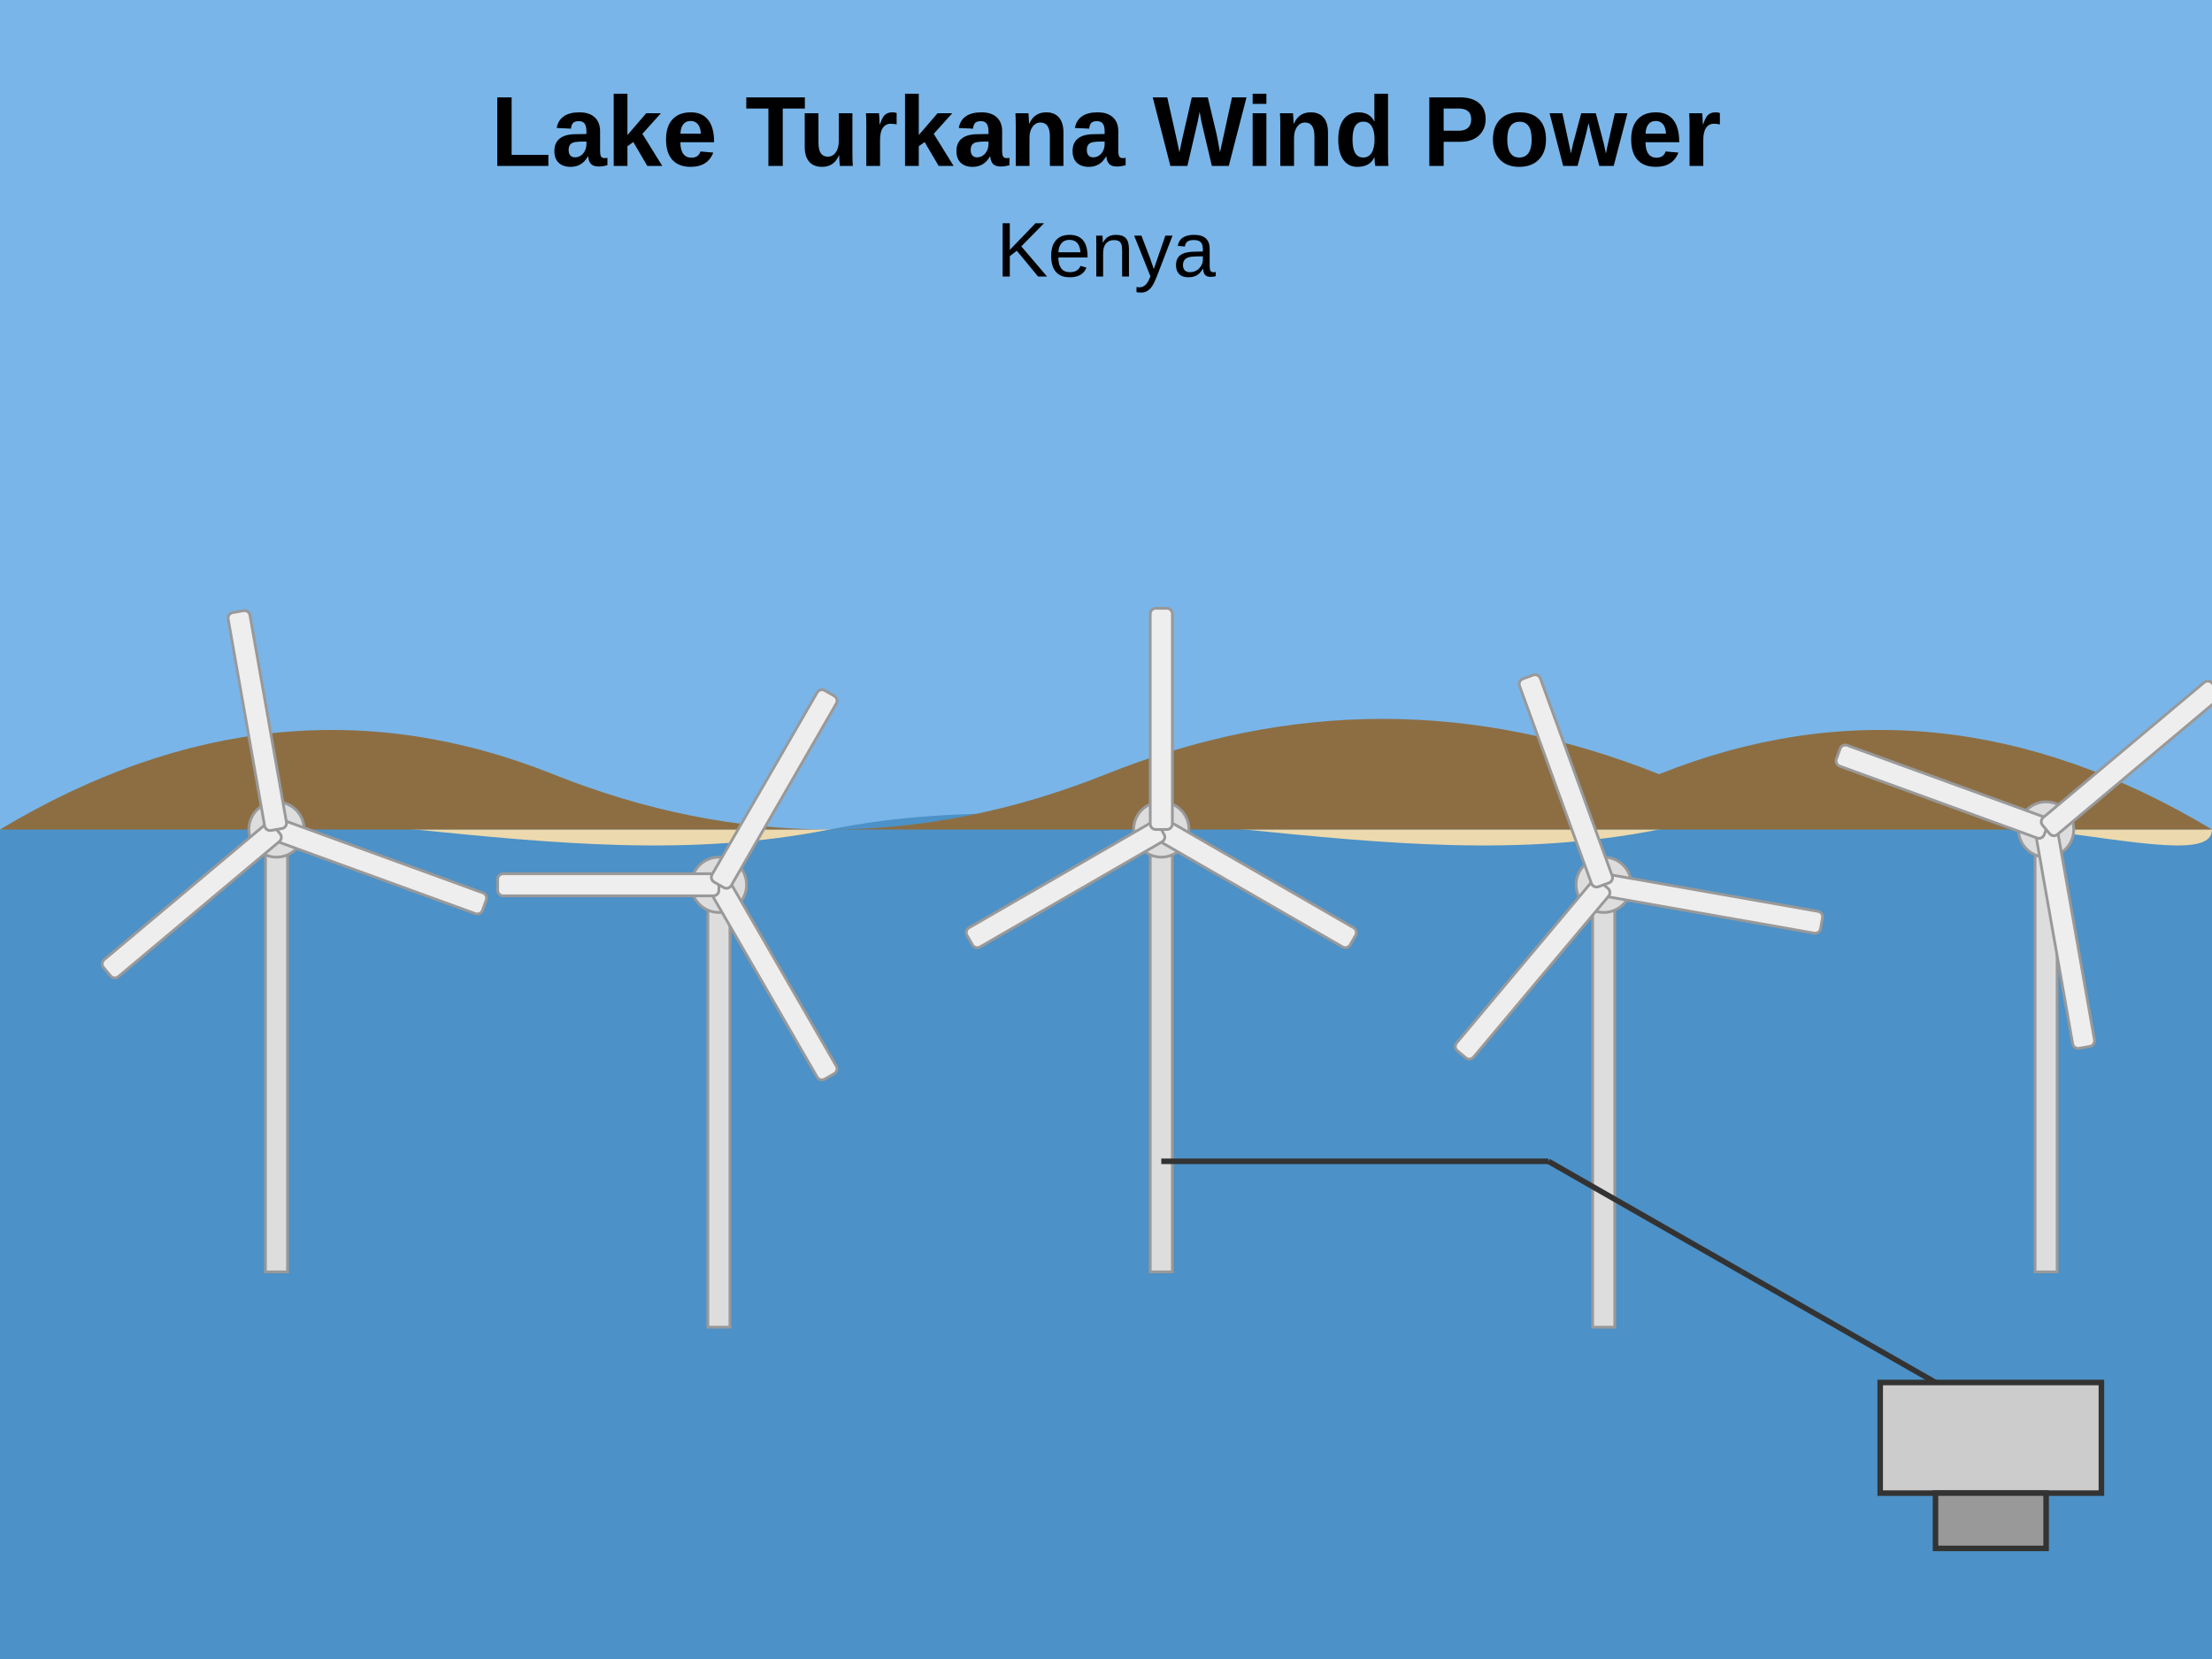
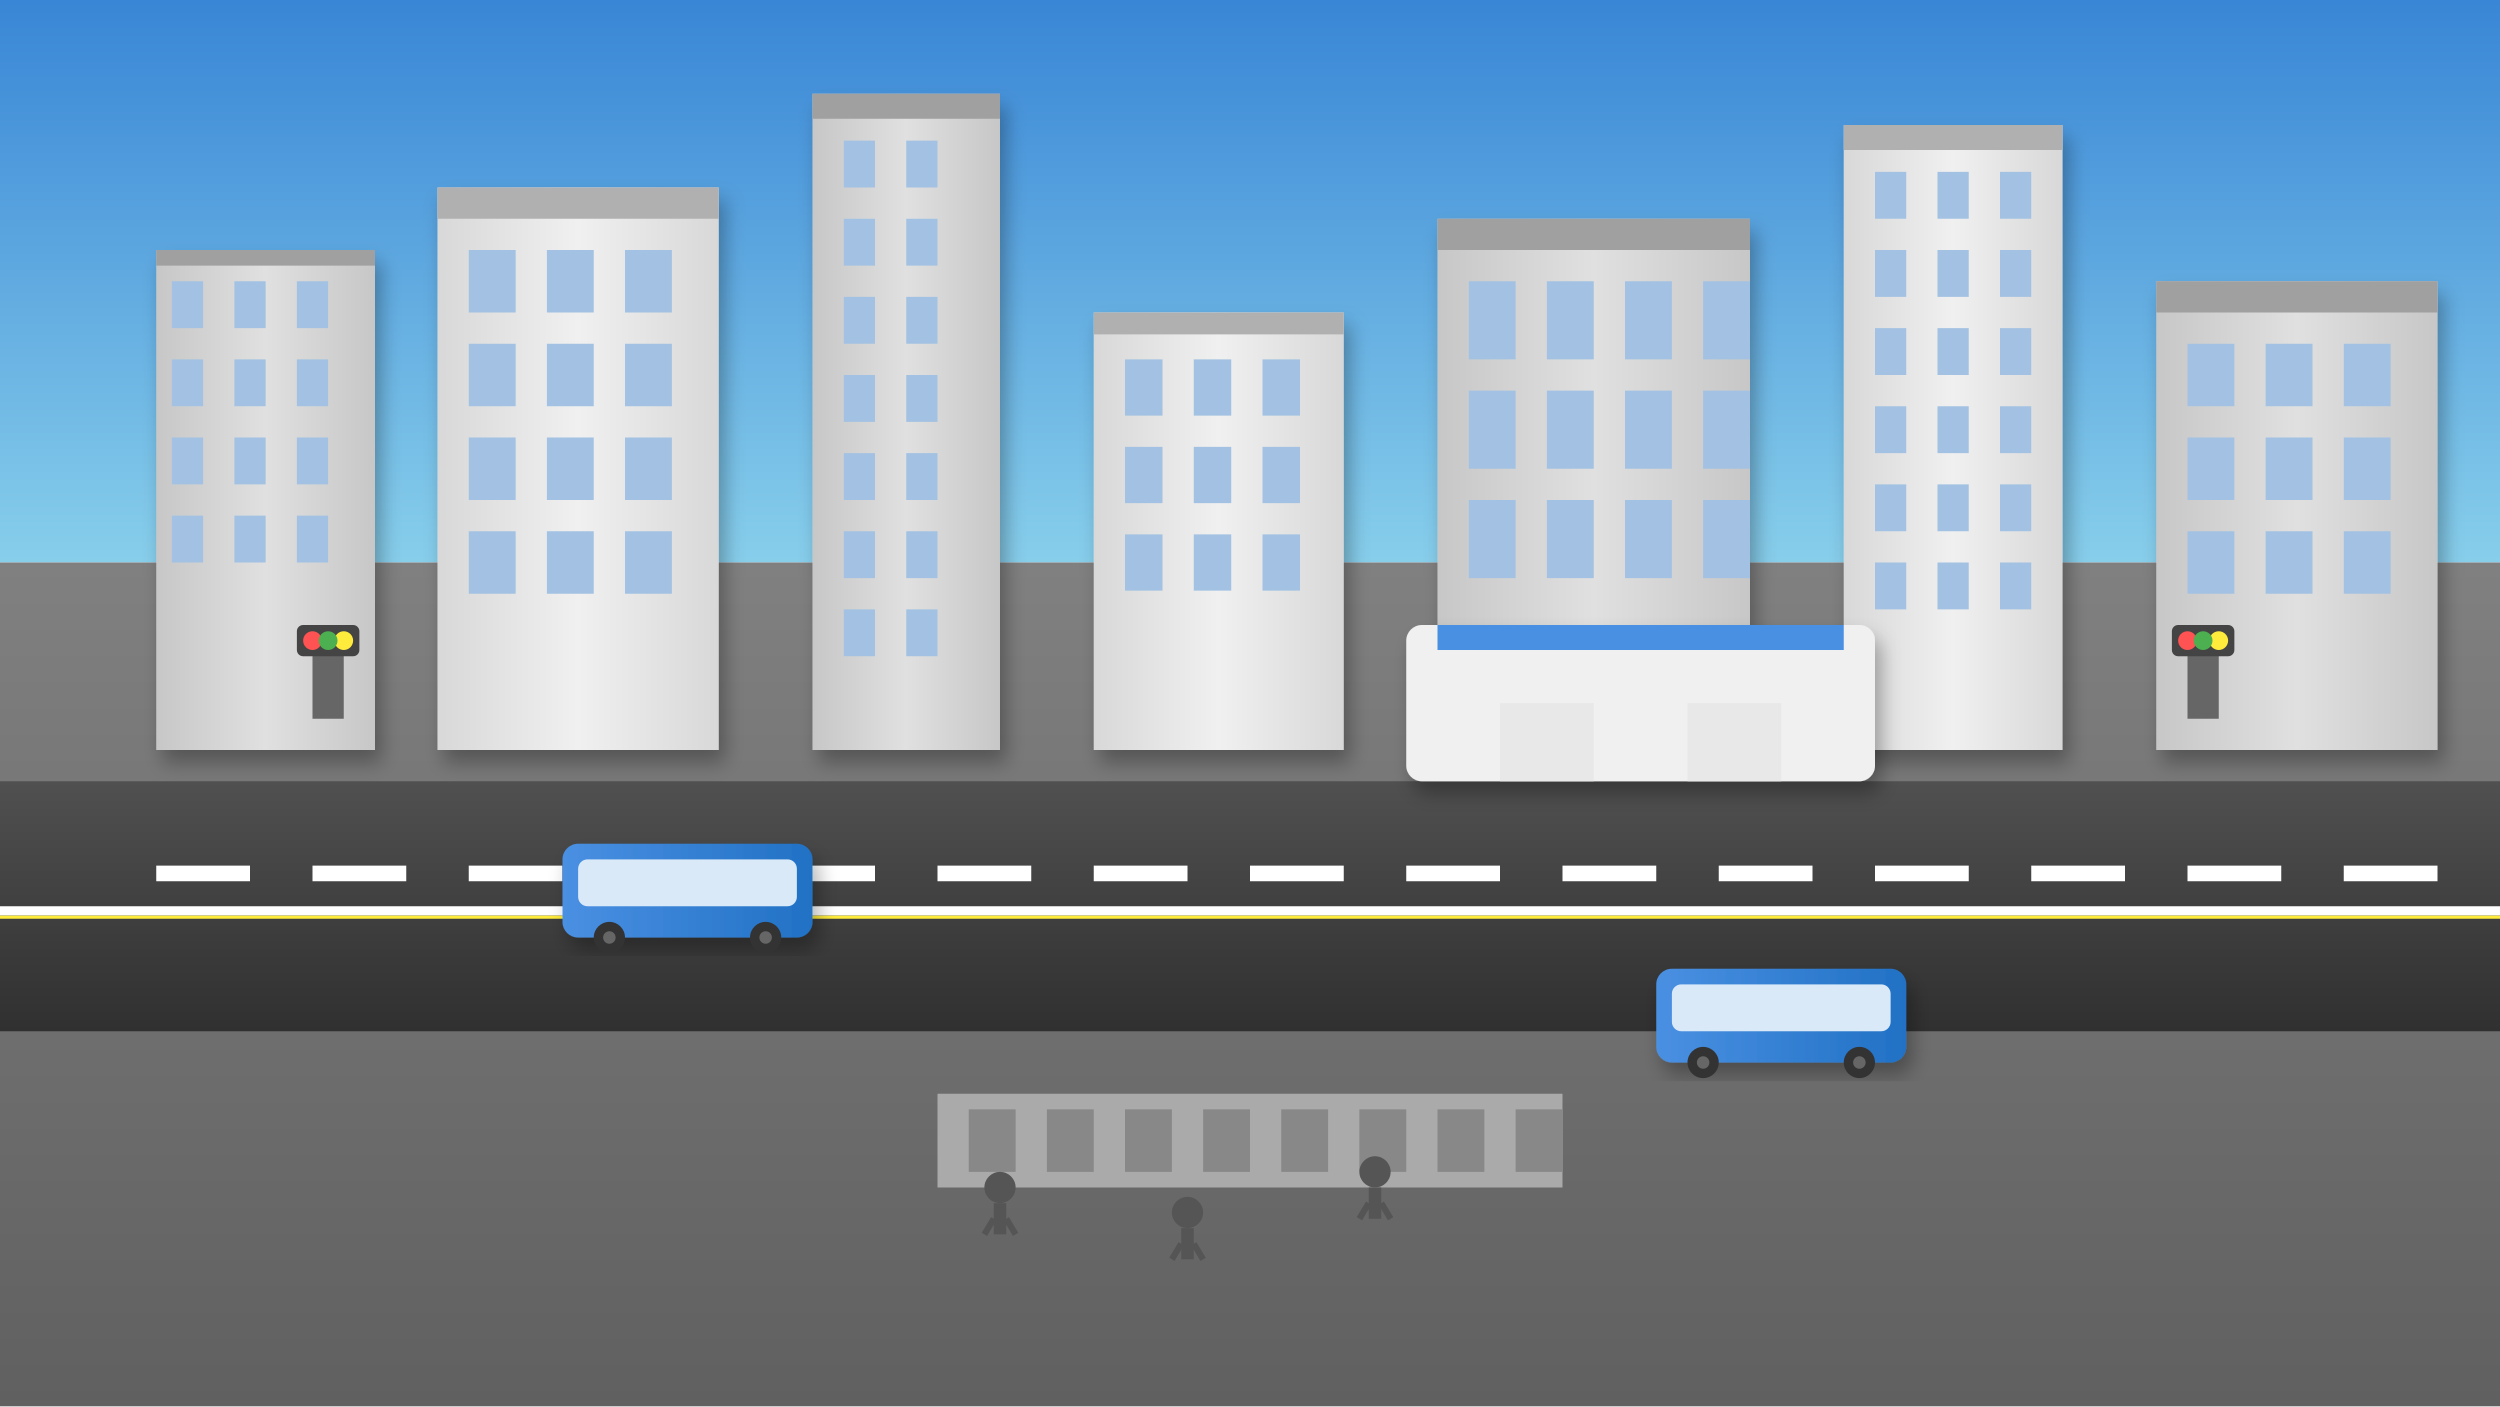
- <svg xmlns="http://www.w3.org/2000/svg" width="400" height="300" viewBox="0 0 400 300">
-   <rect width="400" height="300" fill="#ecd9ad" />
-   <rect width="400" height="150" fill="#79b5e8" />
-   <path d="M0,150 C50,140 100,160 150,150 C200,140 250,160 300,150 C350,140 400,160 400,150 V300 H0 Z" fill="#4c91c7" />
-   <path d="M0,150 Q50,120 100,140 Q150,160 200,140 Q250,120 300,140 Q350,120 400,150 V150 H0 Z" fill="#8d6e43" />
-   <g transform="translate(50, 150)">
-     <rect x="-2" y="0" width="4" height="80" fill="#ddd" stroke="#999" stroke-width="0.5" />
-     <circle cx="0" cy="0" r="5" fill="#ddd" stroke="#999" stroke-width="0.5" />
-     <g transform="rotate(20)">
-       <rect x="0" y="-2" width="40" height="4" fill="#eee" stroke="#999" stroke-width="0.5" rx="1" />
-     </g>
-     <g transform="rotate(140)">
-       <rect x="0" y="-2" width="40" height="4" fill="#eee" stroke="#999" stroke-width="0.5" rx="1" />
-     </g>
-     <g transform="rotate(260)">
-       <rect x="0" y="-2" width="40" height="4" fill="#eee" stroke="#999" stroke-width="0.5" rx="1" />
-     </g>
-   </g>
-   <g transform="translate(130, 160)">
-     <rect x="-2" y="0" width="4" height="80" fill="#ddd" stroke="#999" stroke-width="0.5" />
-     <circle cx="0" cy="0" r="5" fill="#ddd" stroke="#999" stroke-width="0.5" />
-     <g transform="rotate(60)">
-       <rect x="0" y="-2" width="40" height="4" fill="#eee" stroke="#999" stroke-width="0.5" rx="1" />
-     </g>
-     <g transform="rotate(180)">
-       <rect x="0" y="-2" width="40" height="4" fill="#eee" stroke="#999" stroke-width="0.5" rx="1" />
-     </g>
-     <g transform="rotate(300)">
-       <rect x="0" y="-2" width="40" height="4" fill="#eee" stroke="#999" stroke-width="0.5" rx="1" />
-     </g>
-   </g>
-   <g transform="translate(210, 150)">
-     <rect x="-2" y="0" width="4" height="80" fill="#ddd" stroke="#999" stroke-width="0.5" />
-     <circle cx="0" cy="0" r="5" fill="#ddd" stroke="#999" stroke-width="0.5" />
-     <g transform="rotate(30)">
-       <rect x="0" y="-2" width="40" height="4" fill="#eee" stroke="#999" stroke-width="0.5" rx="1" />
-     </g>
-     <g transform="rotate(150)">
-       <rect x="0" y="-2" width="40" height="4" fill="#eee" stroke="#999" stroke-width="0.5" rx="1" />
-     </g>
-     <g transform="rotate(270)">
-       <rect x="0" y="-2" width="40" height="4" fill="#eee" stroke="#999" stroke-width="0.5" rx="1" />
-     </g>
-   </g>
-   <g transform="translate(290, 160)">
-     <rect x="-2" y="0" width="4" height="80" fill="#ddd" stroke="#999" stroke-width="0.5" />
-     <circle cx="0" cy="0" r="5" fill="#ddd" stroke="#999" stroke-width="0.5" />
-     <g transform="rotate(10)">
-       <rect x="0" y="-2" width="40" height="4" fill="#eee" stroke="#999" stroke-width="0.5" rx="1" />
-     </g>
-     <g transform="rotate(130)">
-       <rect x="0" y="-2" width="40" height="4" fill="#eee" stroke="#999" stroke-width="0.5" rx="1" />
-     </g>
-     <g transform="rotate(250)">
-       <rect x="0" y="-2" width="40" height="4" fill="#eee" stroke="#999" stroke-width="0.5" rx="1" />
-     </g>
-   </g>
-   <g transform="translate(370, 150)">
-     <rect x="-2" y="0" width="4" height="80" fill="#ddd" stroke="#999" stroke-width="0.5" />
-     <circle cx="0" cy="0" r="5" fill="#ddd" stroke="#999" stroke-width="0.5" />
-     <g transform="rotate(80)">
-       <rect x="0" y="-2" width="40" height="4" fill="#eee" stroke="#999" stroke-width="0.5" rx="1" />
-     </g>
-     <g transform="rotate(200)">
-       <rect x="0" y="-2" width="40" height="4" fill="#eee" stroke="#999" stroke-width="0.5" rx="1" />
-     </g>
-     <g transform="rotate(320)">
-       <rect x="0" y="-2" width="40" height="4" fill="#eee" stroke="#999" stroke-width="0.5" rx="1" />
-     </g>
-   </g>
-   <rect x="340" y="250" width="40" height="20" fill="#ccc" stroke="#333" stroke-width="1" />
-   <rect x="350" y="270" width="20" height="10" fill="#999" stroke="#333" stroke-width="1" />
-   <line x1="350" y1="250" x2="315" y2="230" stroke="#333" stroke-width="1" />
-   <line x1="315" y1="230" x2="280" y2="210" stroke="#333" stroke-width="1" />
-   <line x1="280" y1="210" x2="210" y2="210" stroke="#333" stroke-width="1" />
-   <text x="200" y="30" font-family="Arial" font-size="18" font-weight="bold" text-anchor="middle" fill="#000">
-     Lake Turkana Wind Power
-   </text>
-   <text x="200" y="50" font-family="Arial" font-size="14" text-anchor="middle" fill="#000">
-     Kenya
-   </text>
+ <svg xmlns="http://www.w3.org/2000/svg" width="800" height="450" viewBox="0 0 800 450">
+   <defs>
+     <linearGradient id="skyGradient" x1="0%" y1="0%" x2="0%" y2="100%">
+       <stop offset="0%" style="stop-color:#3986d6;stop-opacity:1" />
+       <stop offset="100%" style="stop-color:#87ceeb;stop-opacity:1" />
+     </linearGradient>
+     <linearGradient id="groundGradient" x1="0%" y1="0%" x2="0%" y2="100%">
+       <stop offset="0%" style="stop-color:#808080;stop-opacity:1" />
+       <stop offset="100%" style="stop-color:#606060;stop-opacity:1" />
+     </linearGradient>
+     <linearGradient id="buildingGradient1" x1="0%" y1="0%" x2="100%" y2="0%">
+       <stop offset="0%" style="stop-color:#c7c7c7;stop-opacity:1" />
+       <stop offset="50%" style="stop-color:#e0e0e0;stop-opacity:1" />
+       <stop offset="100%" style="stop-color:#c7c7c7;stop-opacity:1" />
+     </linearGradient>
+     <linearGradient id="buildingGradient2" x1="0%" y1="0%" x2="100%" y2="0%">
+       <stop offset="0%" style="stop-color:#d8d8d8;stop-opacity:1" />
+       <stop offset="50%" style="stop-color:#f0f0f0;stop-opacity:1" />
+       <stop offset="100%" style="stop-color:#d8d8d8;stop-opacity:1" />
+     </linearGradient>
+     <linearGradient id="roadGradient" x1="0%" y1="0%" x2="0%" y2="100%">
+       <stop offset="0%" style="stop-color:#505050;stop-opacity:1" />
+       <stop offset="100%" style="stop-color:#303030;stop-opacity:1" />
+     </linearGradient>
+     <linearGradient id="busGradient" x1="0%" y1="0%" x2="100%" y2="0%">
+       <stop offset="0%" style="stop-color:#4a90e2;stop-opacity:1" />
+       <stop offset="100%" style="stop-color:#2171c5;stop-opacity:1" />
+     </linearGradient>
+     <filter id="shadow" x="-20%" y="-20%" width="140%" height="140%">
+       <feGaussianBlur in="SourceAlpha" stdDeviation="3" />
+       <feOffset dx="2" dy="4" result="offsetblur" />
+       <feComponentTransfer>
+         <feFuncA type="linear" slope="0.3" />
+       </feComponentTransfer>
+       <feMerge>
+         <feMergeNode />
+         <feMergeNode in="SourceGraphic" />
+       </feMerge>
+     </filter>
+   </defs>
+   <rect width="800" height="180" fill="url(#skyGradient)" />
+   <rect y="180" width="800" height="270" fill="url(#groundGradient)" />
+   <rect x="50" y="80" width="70" height="160" fill="url(#buildingGradient1)" filter="url(#shadow)" />
+   <rect x="55" y="90" width="10" height="15" fill="#a3c2e3" />
+   <rect x="75" y="90" width="10" height="15" fill="#a3c2e3" />
+   <rect x="95" y="90" width="10" height="15" fill="#a3c2e3" />
+   <rect x="55" y="115" width="10" height="15" fill="#a3c2e3" />
+   <rect x="75" y="115" width="10" height="15" fill="#a3c2e3" />
+   <rect x="95" y="115" width="10" height="15" fill="#a3c2e3" />
+   <rect x="55" y="140" width="10" height="15" fill="#a3c2e3" />
+   <rect x="75" y="140" width="10" height="15" fill="#a3c2e3" />
+   <rect x="95" y="140" width="10" height="15" fill="#a3c2e3" />
+   <rect x="55" y="165" width="10" height="15" fill="#a3c2e3" />
+   <rect x="75" y="165" width="10" height="15" fill="#a3c2e3" />
+   <rect x="95" y="165" width="10" height="15" fill="#a3c2e3" />
+   <rect x="50" y="80" width="70" height="5" fill="#a0a0a0" />
+   <rect x="140" y="60" width="90" height="180" fill="url(#buildingGradient2)" filter="url(#shadow)" />
+   <rect x="140" y="60" width="90" height="10" fill="#b0b0b0" />
+   <rect x="150" y="80" width="15" height="20" fill="#a3c2e3" />
+   <rect x="175" y="80" width="15" height="20" fill="#a3c2e3" />
+   <rect x="200" y="80" width="15" height="20" fill="#a3c2e3" />
+   <rect x="150" y="110" width="15" height="20" fill="#a3c2e3" />
+   <rect x="175" y="110" width="15" height="20" fill="#a3c2e3" />
+   <rect x="200" y="110" width="15" height="20" fill="#a3c2e3" />
+   <rect x="150" y="140" width="15" height="20" fill="#a3c2e3" />
+   <rect x="175" y="140" width="15" height="20" fill="#a3c2e3" />
+   <rect x="200" y="140" width="15" height="20" fill="#a3c2e3" />
+   <rect x="150" y="170" width="15" height="20" fill="#a3c2e3" />
+   <rect x="175" y="170" width="15" height="20" fill="#a3c2e3" />
+   <rect x="200" y="170" width="15" height="20" fill="#a3c2e3" />
+   <rect x="260" y="30" width="60" height="210" fill="url(#buildingGradient1)" filter="url(#shadow)" />
+   <rect x="260" y="30" width="60" height="8" fill="#a0a0a0" />
+   <rect x="270" y="45" width="10" height="15" fill="#a3c2e3" />
+   <rect x="290" y="45" width="10" height="15" fill="#a3c2e3" />
+   <rect x="270" y="70" width="10" height="15" fill="#a3c2e3" />
+   <rect x="290" y="70" width="10" height="15" fill="#a3c2e3" />
+   <rect x="270" y="95" width="10" height="15" fill="#a3c2e3" />
+   <rect x="290" y="95" width="10" height="15" fill="#a3c2e3" />
+   <rect x="270" y="120" width="10" height="15" fill="#a3c2e3" />
+   <rect x="290" y="120" width="10" height="15" fill="#a3c2e3" />
+   <rect x="270" y="145" width="10" height="15" fill="#a3c2e3" />
+   <rect x="290" y="145" width="10" height="15" fill="#a3c2e3" />
+   <rect x="270" y="170" width="10" height="15" fill="#a3c2e3" />
+   <rect x="290" y="170" width="10" height="15" fill="#a3c2e3" />
+   <rect x="270" y="195" width="10" height="15" fill="#a3c2e3" />
+   <rect x="290" y="195" width="10" height="15" fill="#a3c2e3" />
+   <rect x="350" y="100" width="80" height="140" fill="url(#buildingGradient2)" filter="url(#shadow)" />
+   <rect x="350" y="100" width="80" height="7" fill="#b0b0b0" />
+   <rect x="360" y="115" width="12" height="18" fill="#a3c2e3" />
+   <rect x="382" y="115" width="12" height="18" fill="#a3c2e3" />
+   <rect x="404" y="115" width="12" height="18" fill="#a3c2e3" />
+   <rect x="360" y="143" width="12" height="18" fill="#a3c2e3" />
+   <rect x="382" y="143" width="12" height="18" fill="#a3c2e3" />
+   <rect x="404" y="143" width="12" height="18" fill="#a3c2e3" />
+   <rect x="360" y="171" width="12" height="18" fill="#a3c2e3" />
+   <rect x="382" y="171" width="12" height="18" fill="#a3c2e3" />
+   <rect x="404" y="171" width="12" height="18" fill="#a3c2e3" />
+   <rect x="460" y="70" width="100" height="170" fill="url(#buildingGradient1)" filter="url(#shadow)" />
+   <rect x="460" y="70" width="100" height="10" fill="#a0a0a0" />
+   <rect x="470" y="90" width="15" height="25" fill="#a3c2e3" />
+   <rect x="495" y="90" width="15" height="25" fill="#a3c2e3" />
+   <rect x="520" y="90" width="15" height="25" fill="#a3c2e3" />
+   <rect x="545" y="90" width="15" height="25" fill="#a3c2e3" />
+   <rect x="470" y="125" width="15" height="25" fill="#a3c2e3" />
+   <rect x="495" y="125" width="15" height="25" fill="#a3c2e3" />
+   <rect x="520" y="125" width="15" height="25" fill="#a3c2e3" />
+   <rect x="545" y="125" width="15" height="25" fill="#a3c2e3" />
+   <rect x="470" y="160" width="15" height="25" fill="#a3c2e3" />
+   <rect x="495" y="160" width="15" height="25" fill="#a3c2e3" />
+   <rect x="520" y="160" width="15" height="25" fill="#a3c2e3" />
+   <rect x="545" y="160" width="15" height="25" fill="#a3c2e3" />
+   <rect x="590" y="40" width="70" height="200" fill="url(#buildingGradient2)" filter="url(#shadow)" />
+   <rect x="590" y="40" width="70" height="8" fill="#b0b0b0" />
+   <rect x="600" y="55" width="10" height="15" fill="#a3c2e3" />
+   <rect x="620" y="55" width="10" height="15" fill="#a3c2e3" />
+   <rect x="640" y="55" width="10" height="15" fill="#a3c2e3" />
+   <rect x="600" y="80" width="10" height="15" fill="#a3c2e3" />
+   <rect x="620" y="80" width="10" height="15" fill="#a3c2e3" />
+   <rect x="640" y="80" width="10" height="15" fill="#a3c2e3" />
+   <rect x="600" y="105" width="10" height="15" fill="#a3c2e3" />
+   <rect x="620" y="105" width="10" height="15" fill="#a3c2e3" />
+   <rect x="640" y="105" width="10" height="15" fill="#a3c2e3" />
+   <rect x="600" y="130" width="10" height="15" fill="#a3c2e3" />
+   <rect x="620" y="130" width="10" height="15" fill="#a3c2e3" />
+   <rect x="640" y="130" width="10" height="15" fill="#a3c2e3" />
+   <rect x="600" y="155" width="10" height="15" fill="#a3c2e3" />
+   <rect x="620" y="155" width="10" height="15" fill="#a3c2e3" />
+   <rect x="640" y="155" width="10" height="15" fill="#a3c2e3" />
+   <rect x="600" y="180" width="10" height="15" fill="#a3c2e3" />
+   <rect x="620" y="180" width="10" height="15" fill="#a3c2e3" />
+   <rect x="640" y="180" width="10" height="15" fill="#a3c2e3" />
+   <rect x="690" y="90" width="90" height="150" fill="url(#buildingGradient1)" filter="url(#shadow)" />
+   <rect x="690" y="90" width="90" height="10" fill="#a0a0a0" />
+   <rect x="700" y="110" width="15" height="20" fill="#a3c2e3" />
+   <rect x="725" y="110" width="15" height="20" fill="#a3c2e3" />
+   <rect x="750" y="110" width="15" height="20" fill="#a3c2e3" />
+   <rect x="700" y="140" width="15" height="20" fill="#a3c2e3" />
+   <rect x="725" y="140" width="15" height="20" fill="#a3c2e3" />
+   <rect x="750" y="140" width="15" height="20" fill="#a3c2e3" />
+   <rect x="700" y="170" width="15" height="20" fill="#a3c2e3" />
+   <rect x="725" y="170" width="15" height="20" fill="#a3c2e3" />
+   <rect x="750" y="170" width="15" height="20" fill="#a3c2e3" />
+   <rect x="0" y="250" width="800" height="80" fill="url(#roadGradient)" />
+   <rect x="0" y="290" width="800" height="3" fill="white" stroke="none" />
+   <rect x="0" y="293" width="800" height="1" fill="#ffeb3b" stroke="none" />
+   <rect x="50" y="277" width="30" height="5" fill="white" />
+   <rect x="100" y="277" width="30" height="5" fill="white" />
+   <rect x="150" y="277" width="30" height="5" fill="white" />
+   <rect x="200" y="277" width="30" height="5" fill="white" />
+   <rect x="250" y="277" width="30" height="5" fill="white" />
+   <rect x="300" y="277" width="30" height="5" fill="white" />
+   <rect x="350" y="277" width="30" height="5" fill="white" />
+   <rect x="400" y="277" width="30" height="5" fill="white" />
+   <rect x="450" y="277" width="30" height="5" fill="white" />
+   <rect x="500" y="277" width="30" height="5" fill="white" />
+   <rect x="550" y="277" width="30" height="5" fill="white" />
+   <rect x="600" y="277" width="30" height="5" fill="white" />
+   <rect x="650" y="277" width="30" height="5" fill="white" />
+   <rect x="700" y="277" width="30" height="5" fill="white" />
+   <rect x="750" y="277" width="30" height="5" fill="white" />
+   <rect x="450" y="200" width="150" height="50" rx="5" ry="5" fill="#f0f0f0" filter="url(#shadow)" />
+   <rect x="460" y="200" width="130" height="8" fill="#4a90e2" />
+   <rect x="480" y="225" width="30" height="25" fill="#e8e8e8" />
+   <rect x="540" y="225" width="30" height="25" fill="#e8e8e8" />
+   <rect x="180" y="270" width="80" height="30" rx="5" ry="5" fill="url(#busGradient)" filter="url(#shadow)" />
+   <rect x="185" y="275" width="70" height="15" rx="3" ry="3" fill="#dae9f7" />
+   <circle cx="195" cy="300" r="5" fill="#333" />
+   <circle cx="195" cy="300" r="2" fill="#666" />
+   <circle cx="245" cy="300" r="5" fill="#333" />
+   <circle cx="245" cy="300" r="2" fill="#666" />
+   <rect x="530" y="310" width="80" height="30" rx="5" ry="5" fill="url(#busGradient)" filter="url(#shadow)" />
+   <rect x="535" y="315" width="70" height="15" rx="3" ry="3" fill="#dae9f7" />
+   <circle cx="545" cy="340" r="5" fill="#333" />
+   <circle cx="545" cy="340" r="2" fill="#666" />
+   <circle cx="595" cy="340" r="5" fill="#333" />
+   <circle cx="595" cy="340" r="2" fill="#666" />
+   <rect x="300" y="350" width="200" height="30" fill="#aaa" />
+   <rect x="310" y="355" width="15" height="20" fill="#888" />
+   <rect x="335" y="355" width="15" height="20" fill="#888" />
+   <rect x="360" y="355" width="15" height="20" fill="#888" />
+   <rect x="385" y="355" width="15" height="20" fill="#888" />
+   <rect x="410" y="355" width="15" height="20" fill="#888" />
+   <rect x="435" y="355" width="15" height="20" fill="#888" />
+   <rect x="460" y="355" width="15" height="20" fill="#888" />
+   <rect x="485" y="355" width="15" height="20" fill="#888" />
+   <circle cx="320" cy="380" r="5" fill="#555" />
+   <rect x="318" y="385" width="4" height="10" fill="#555" />
+   <line x1="318" y1="390" x2="315" y2="395" stroke="#555" stroke-width="2" />
+   <line x1="322" y1="390" x2="325" y2="395" stroke="#555" stroke-width="2" />
+   <circle cx="380" cy="388" r="5" fill="#555" />
+   <rect x="378" y="393" width="4" height="10" fill="#555" />
+   <line x1="378" y1="398" x2="375" y2="403" stroke="#555" stroke-width="2" />
+   <line x1="382" y1="398" x2="385" y2="403" stroke="#555" stroke-width="2" />
+   <circle cx="440" cy="375" r="5" fill="#555" />
+   <rect x="438" y="380" width="4" height="10" fill="#555" />
+   <line x1="438" y1="385" x2="435" y2="390" stroke="#555" stroke-width="2" />
+   <line x1="442" y1="385" x2="445" y2="390" stroke="#555" stroke-width="2" />
+   <rect x="100" y="200" width="10" height="30" fill="#666" />
+   <rect x="95" y="200" width="20" height="10" rx="2" ry="2" fill="#444" />
+   <circle cx="100" cy="205" r="3" fill="#ff5252" />
+   <circle cx="110" cy="205" r="3" fill="#ffeb3b" />
+   <circle cx="105" cy="205" r="3" fill="#4caf50" />
+   <rect x="700" y="200" width="10" height="30" fill="#666" />
+   <rect x="695" y="200" width="20" height="10" rx="2" ry="2" fill="#444" />
+   <circle cx="700" cy="205" r="3" fill="#ff5252" />
+   <circle cx="710" cy="205" r="3" fill="#ffeb3b" />
+   <circle cx="705" cy="205" r="3" fill="#4caf50" />
</svg>
